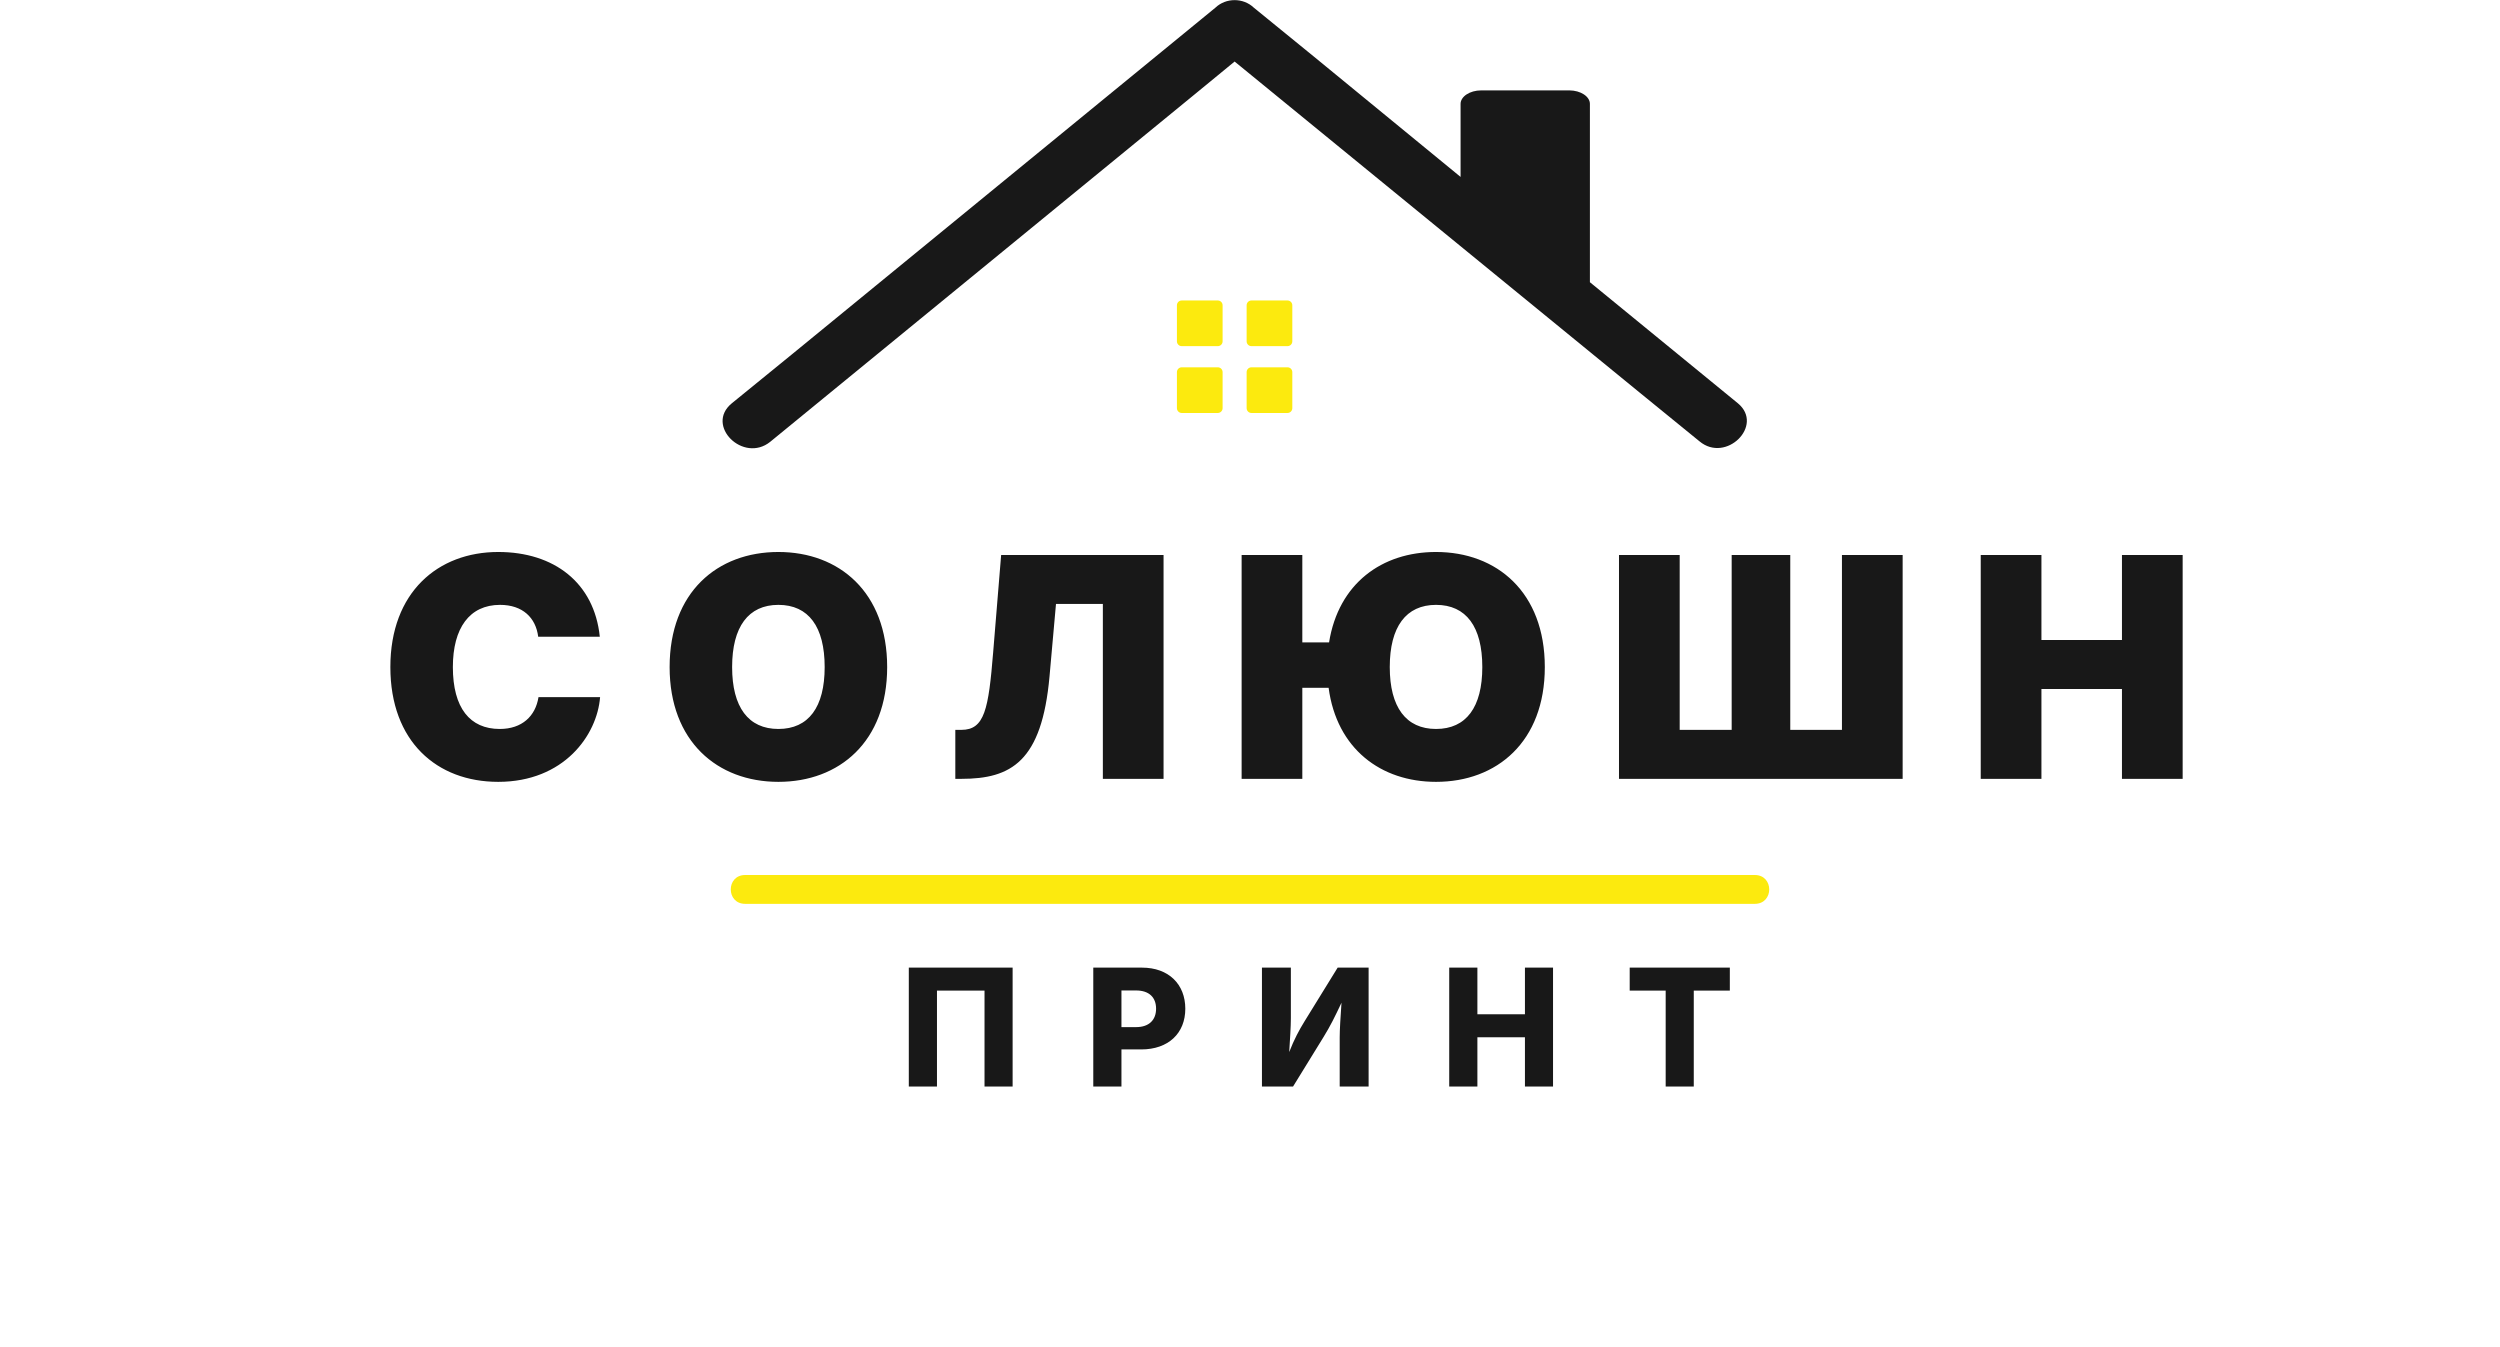
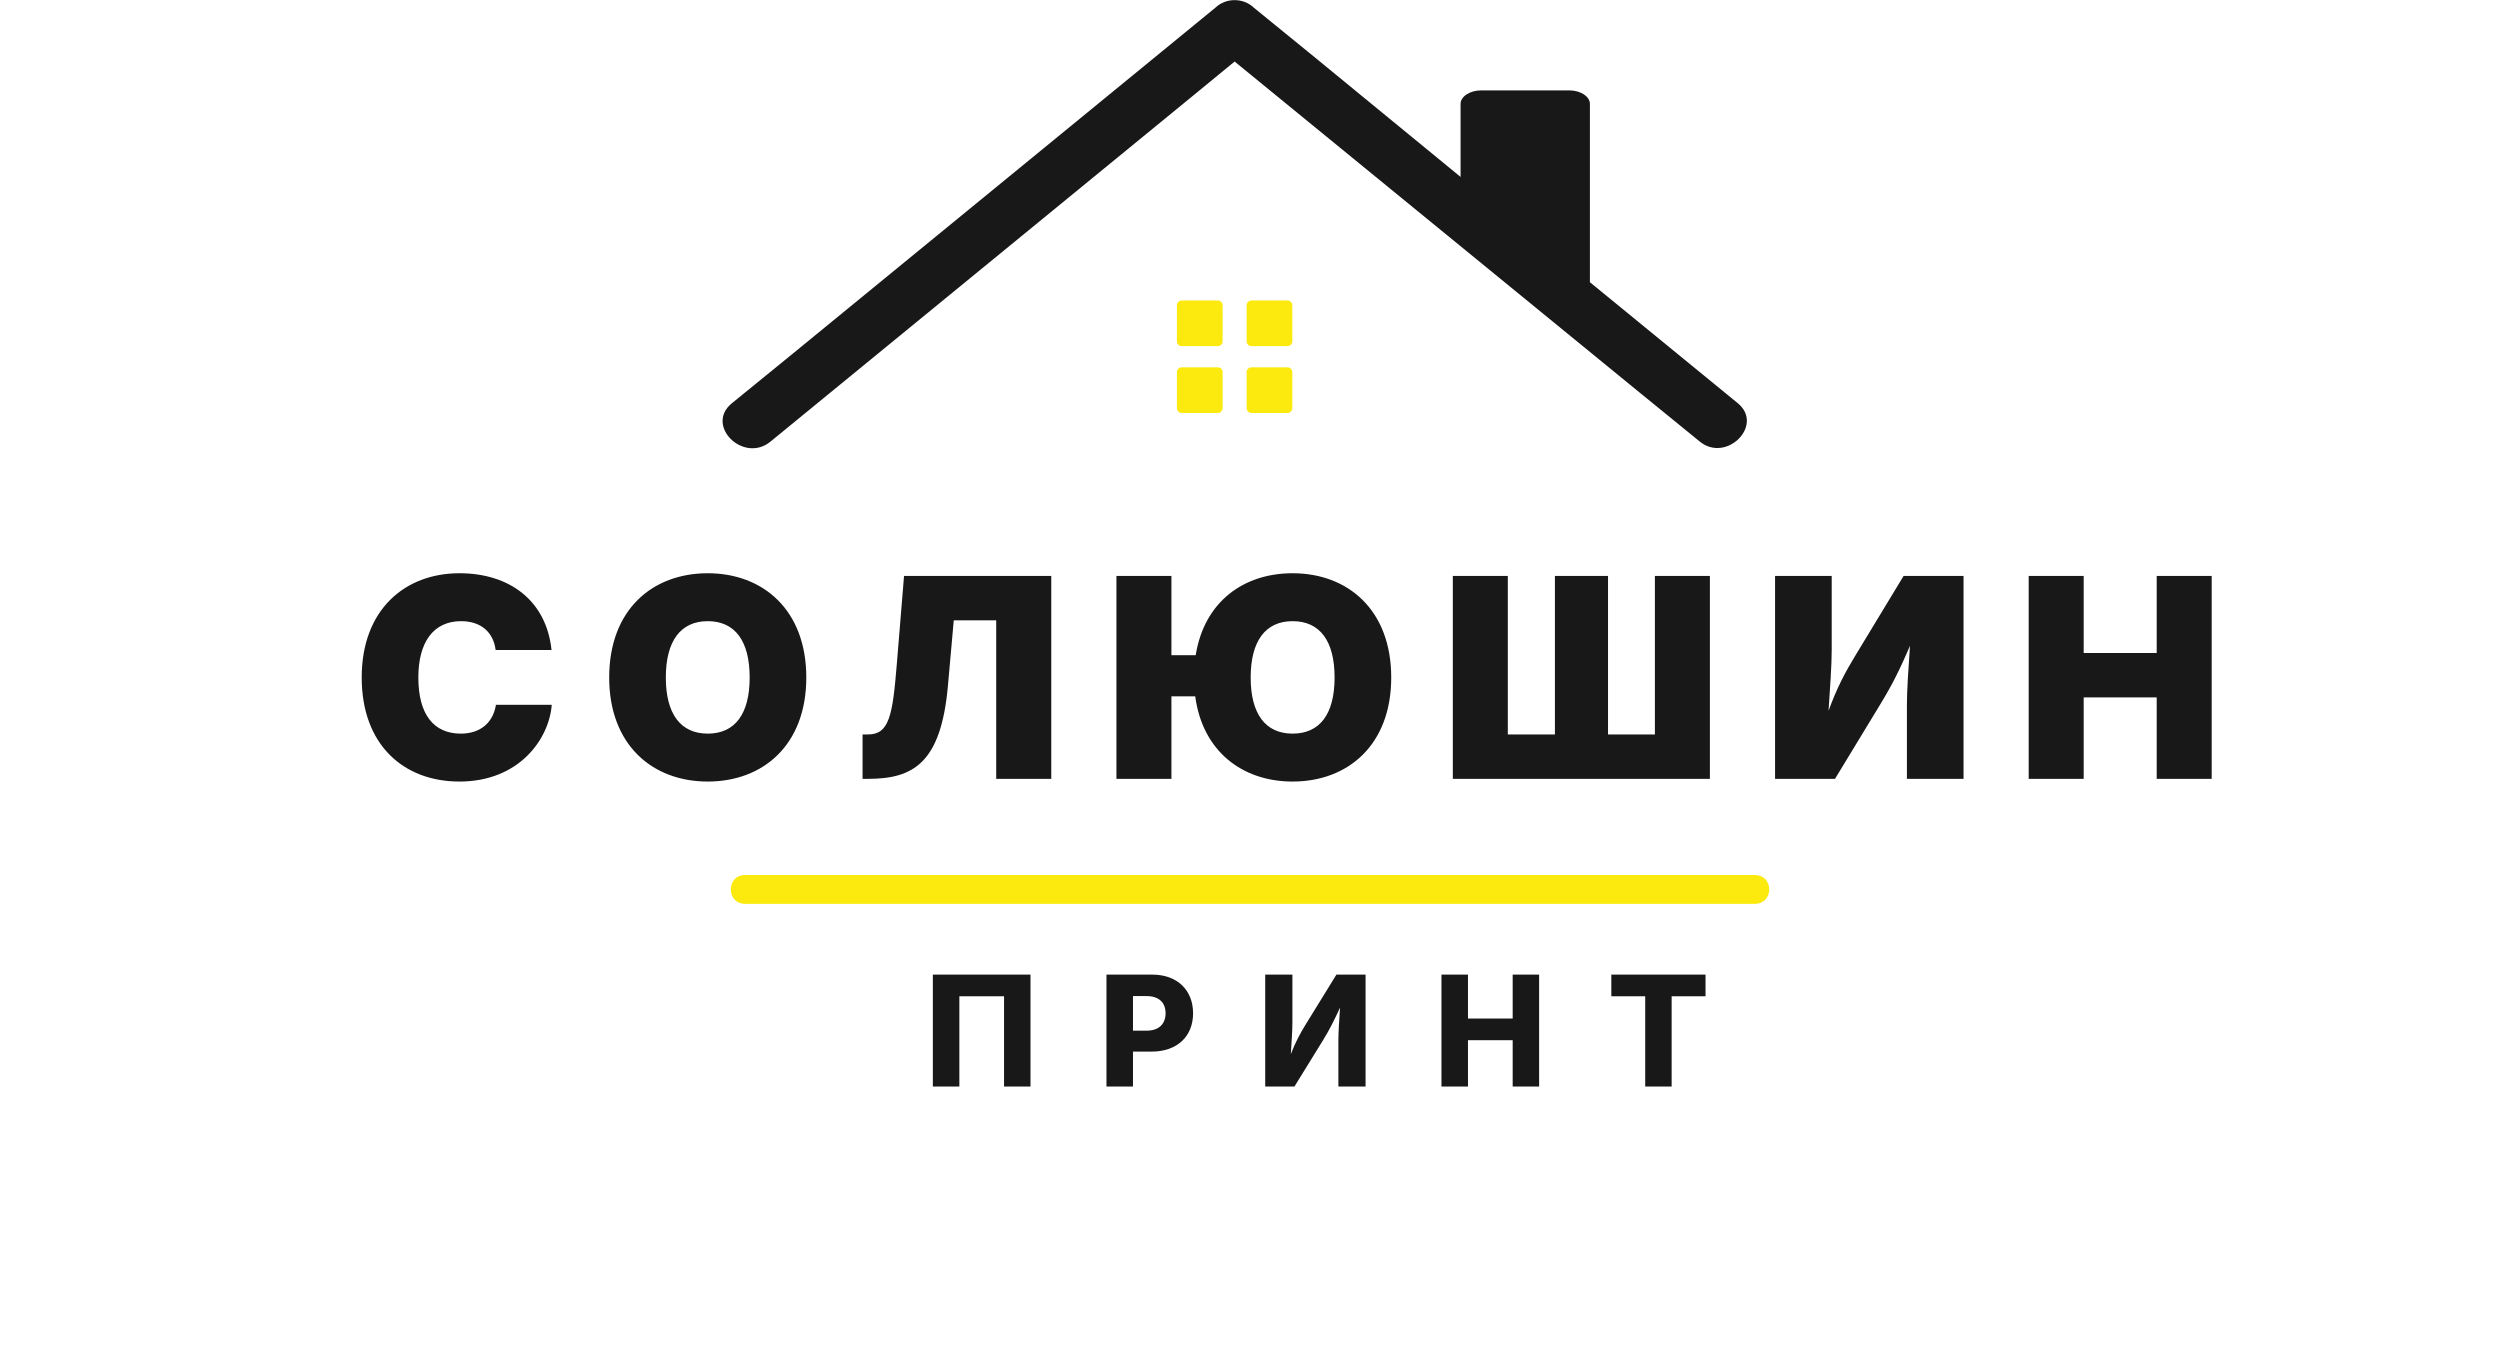
<svg xmlns="http://www.w3.org/2000/svg" version="1.1" id="Solution_Print_Logo" viewBox="0 0 520 280">
  <style>
    .logo-main { fill: #181818; }
    .logo-accent { fill: #FCEA0E; }
    .logo-teal { fill: #FCEA0E; }
    .text-title {
      fill: #181818;
      font-family: 'Inter', sans-serif;
-       font-size: 64px;
+       font-size: 58px;
      font-weight: 900;
-       letter-spacing: 0.16em;
+       letter-spacing: 0.14em;
    }
    .text-sub {
      fill: #181818;
      font-family: 'Inter', sans-serif;
-       font-size: 34px;
+       font-size: 32px;
      font-weight: 800;
      letter-spacing: 0.38em;
    }
  </style>
  <path class="logo-main" d="M361.5,83.9l-30.8-25.2V21.6c0-1.5-1.9-2.8-4.3-2.8h-18.3c-2.4,0-4.3,1.3-4.3,2.8v15.2l-30.6-25.1L260.8,1.6     c-2.2-2.1-5.8-2.1-8,0l-88.2,72.2l-12.4,10.1c-5.6,4.6,2.4,12.5,8,8l88.2-72.2l8.4-6.9l84.3,68.9l12.4,10.1     C359,96.4,367,88.5,361.5,83.9z" />
  <rect x="244.8" y="76.4" class="logo-teal" width="9.5" height="9.5" rx="1" />
  <rect x="244.8" y="62.5" class="logo-teal" width="9.5" height="9.5" rx="1" />
  <rect x="259.3" y="76.4" class="logo-accent" width="9.5" height="9.5" rx="1" />
  <rect x="259.3" y="62.5" class="logo-accent" width="9.5" height="9.5" rx="1" />
-   <text x="268" y="162" text-anchor="middle" class="text-title">СОЛЮШН</text>
+   <text x="268" y="162" text-anchor="middle" class="text-title">СОЛЮШИН</text>
  <path class="logo-accent" d="M365,182H155c-4,0-4,6,0,6h210C369,188,369,182,365,182z" />
  <text x="274" y="226" text-anchor="middle" class="text-sub">ПРИНТ</text>
</svg>
